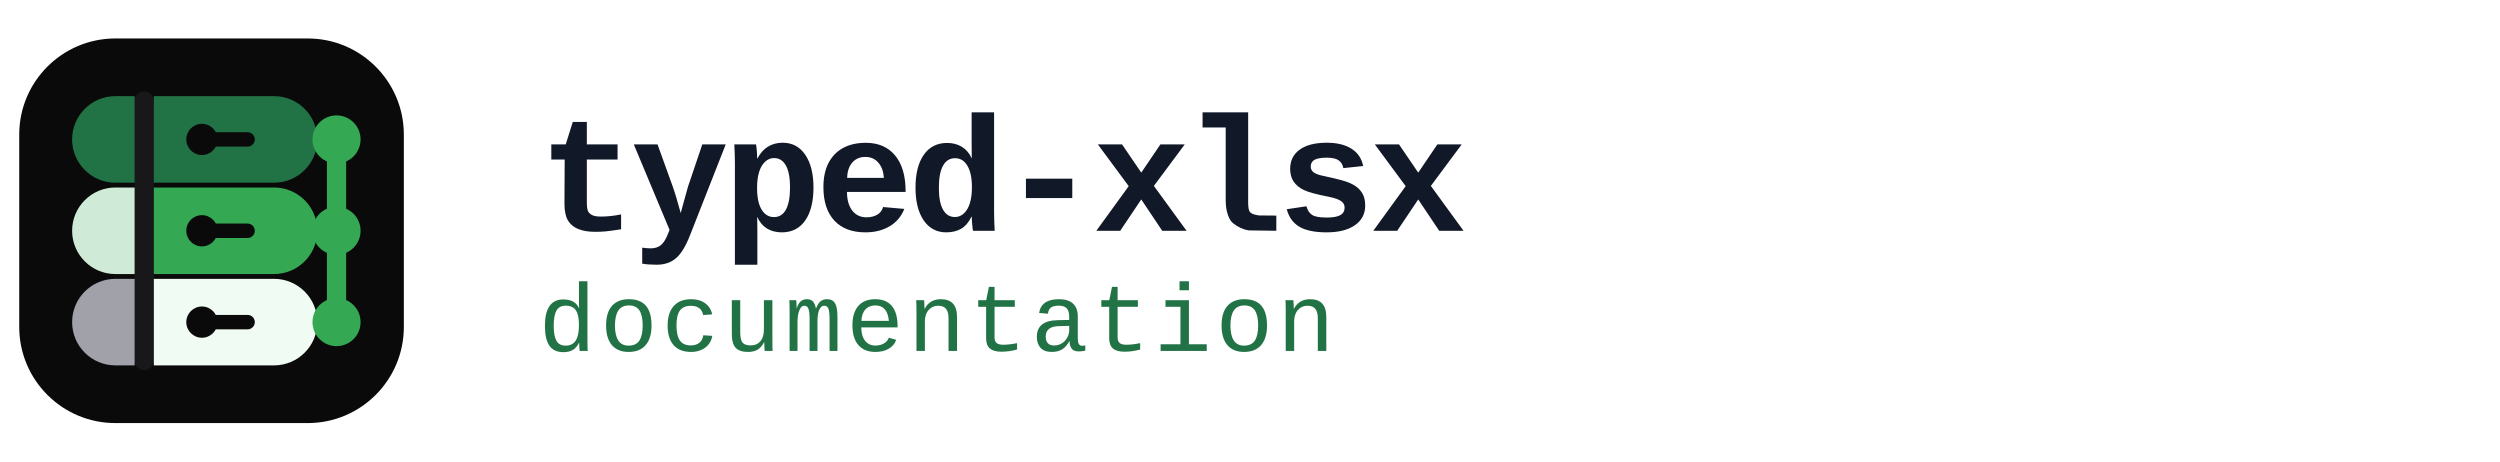
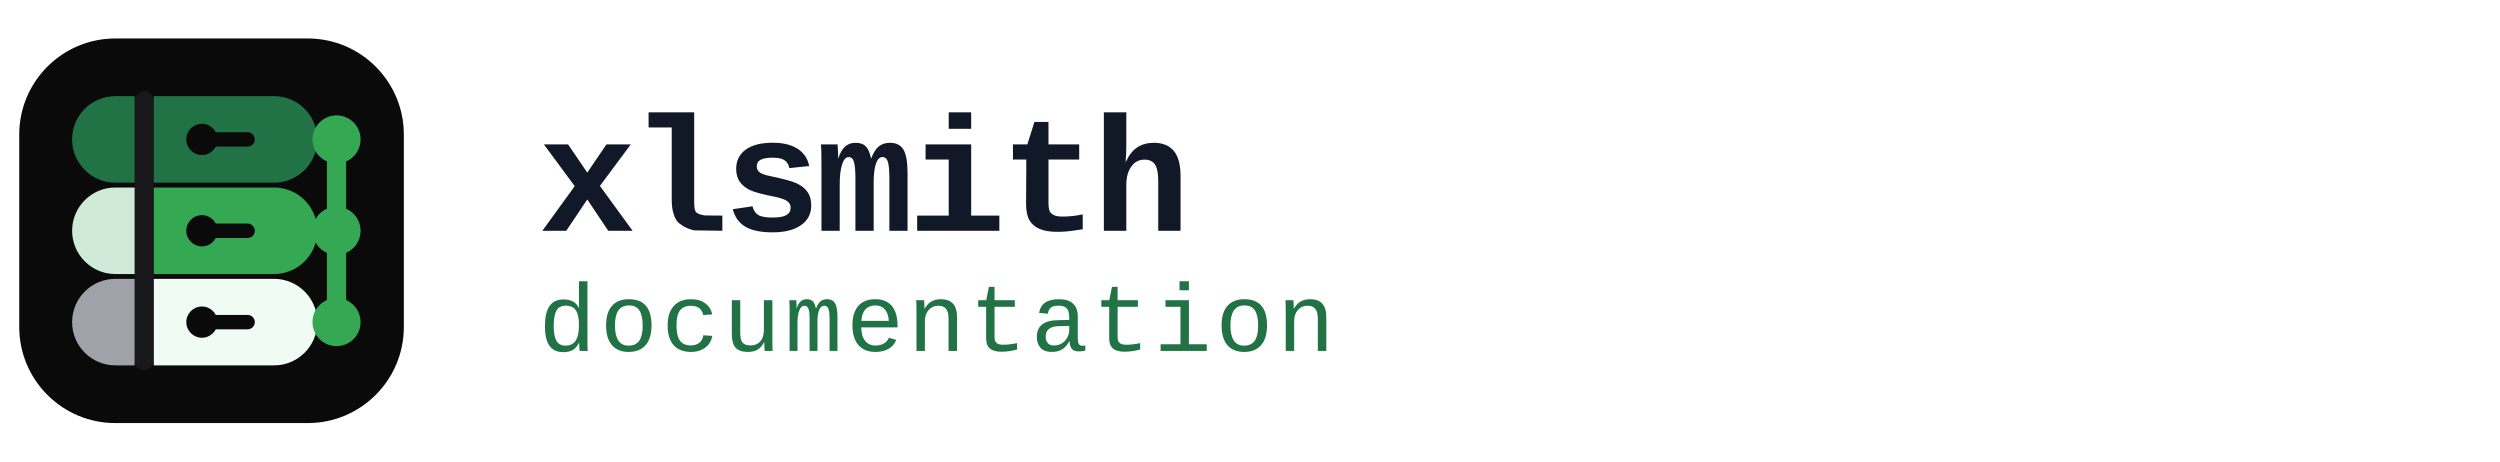
<svg xmlns="http://www.w3.org/2000/svg" width="520" height="96" viewBox="0 0 520 96" fill="none">
  <rect x="4" y="8" width="80" height="80" rx="20" fill="#0A0A0A" />
  <rect x="28" y="19" width="4" height="58" rx="2" fill="#18181B" />
  <path d="M15 29C15 24.029 19.029 20 24 20H28V38H24C19.029 38 15 33.971 15 29Z" fill="#217346" />
  <path d="M32 20H57C61.971 20 66 24.029 66 29C66 33.971 61.971 38 57 38H32V20Z" fill="#217346" />
  <circle cx="42" cy="29" r="3.25" fill="#0A0A0A" />
  <rect x="42" y="27.5" width="11" height="3" rx="1.5" fill="#0A0A0A" />
  <path d="M15 48C15 43.029 19.029 39 24 39H28V57H24C19.029 57 15 52.971 15 48Z" fill="#CFEBD7" />
  <path d="M32 39H57C61.971 39 66 43.029 66 48C66 52.971 61.971 57 57 57H32V39Z" fill="#34A853" />
  <circle cx="42" cy="48" r="3.25" fill="#0A0A0A" />
  <rect x="42" y="46.5" width="11" height="3" rx="1.5" fill="#0A0A0A" />
  <path d="M15 67C15 62.029 19.029 58 24 58H28V76H24C19.029 76 15 71.971 15 67Z" fill="#A1A1AA" />
  <path d="M32 58H57C61.971 58 66 62.029 66 67C66 71.971 61.971 76 57 76H32V58Z" fill="#F0FBF3" />
  <circle cx="42" cy="67" r="3.25" fill="#0A0A0A" />
  <rect x="42" y="65.5" width="11" height="3" rx="1.5" fill="#0A0A0A" />
  <rect x="68" y="25" width="4" height="46" rx="2" fill="#34A853" />
  <circle cx="70" cy="29" r="5" fill="#34A853" />
  <circle cx="70" cy="48" r="5" fill="#34A853" />
  <circle cx="70" cy="67" r="5" fill="#34A853" />
-   <text x="112" y="48" fill="#111827" font-family="ui-monospace, SFMono-Regular, Menlo, Monaco, Consolas, Liberation Mono, monospace" font-size="34" font-weight="700" letter-spacing="-1.2">typed-xlsx</text>
+   <text x="112" y="48" fill="#111827" font-family="ui-monospace, SFMono-Regular, Menlo, Monaco, Consolas, Liberation Mono, monospace" font-size="34" font-weight="700" letter-spacing="-1.2">xlsmith</text>
  <text x="112" y="73" fill="#217346" font-family="ui-monospace, SFMono-Regular, Menlo, Monaco, Consolas, Liberation Mono, monospace" font-size="20" font-weight="500" letter-spacing="0.8">documentation</text>
</svg>
